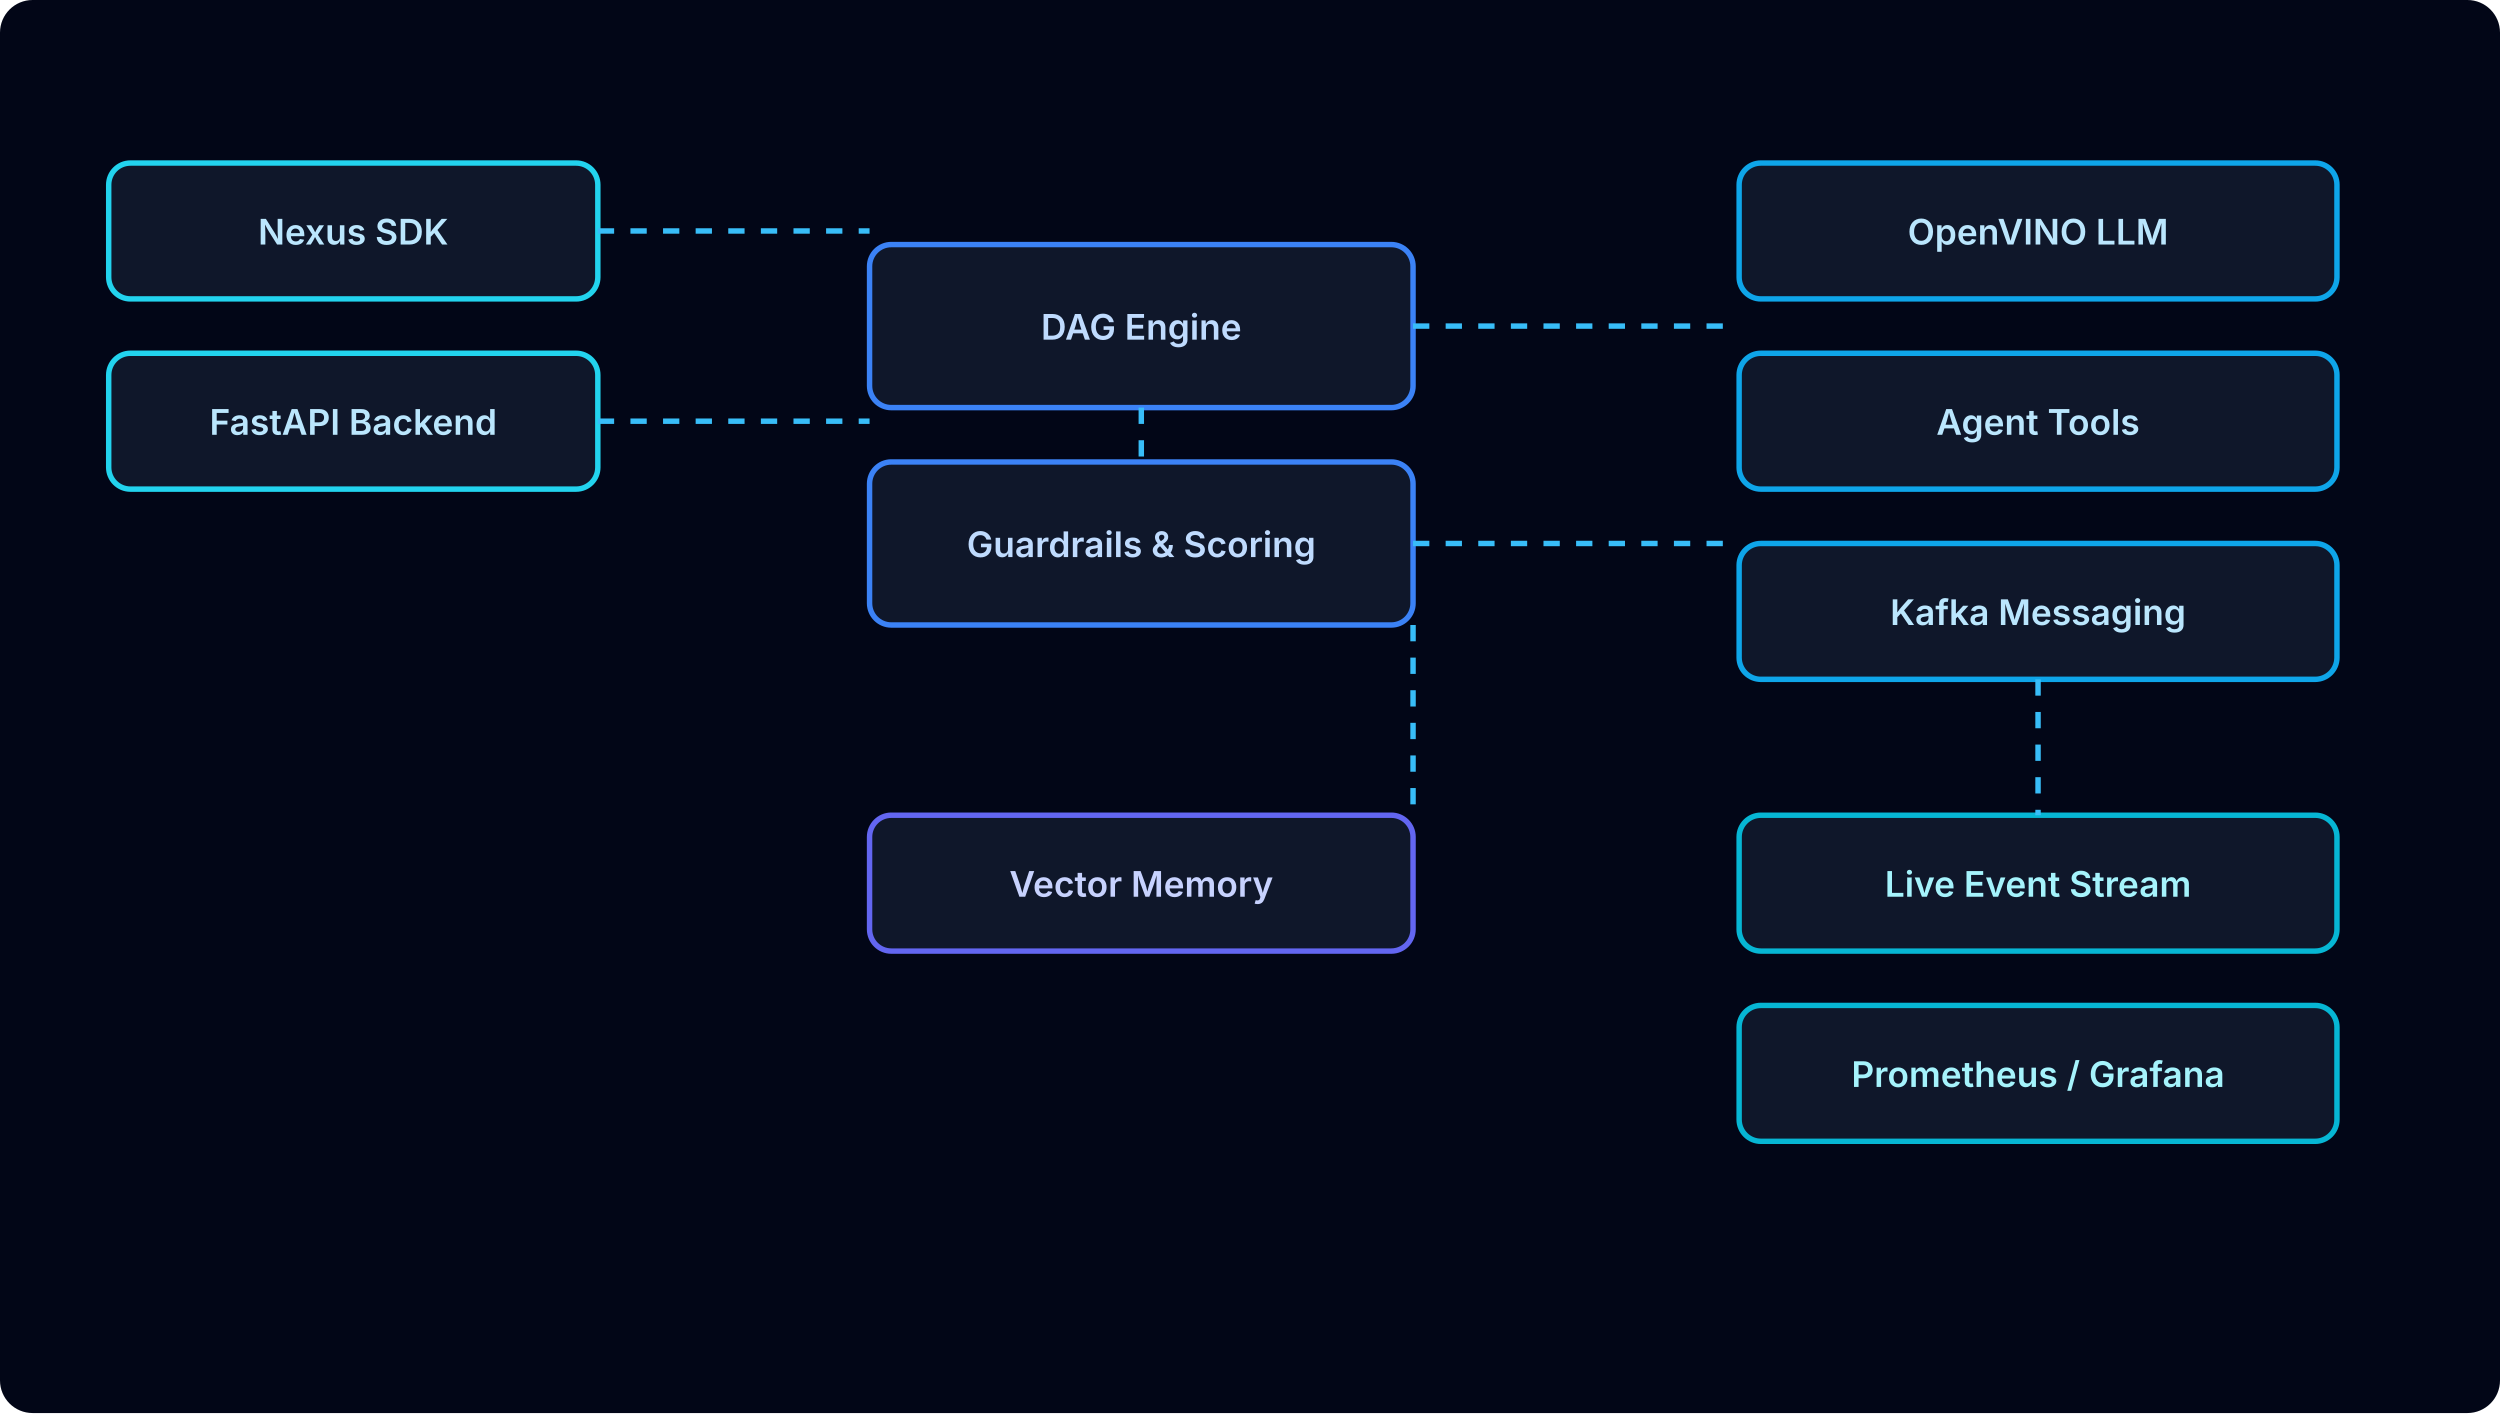
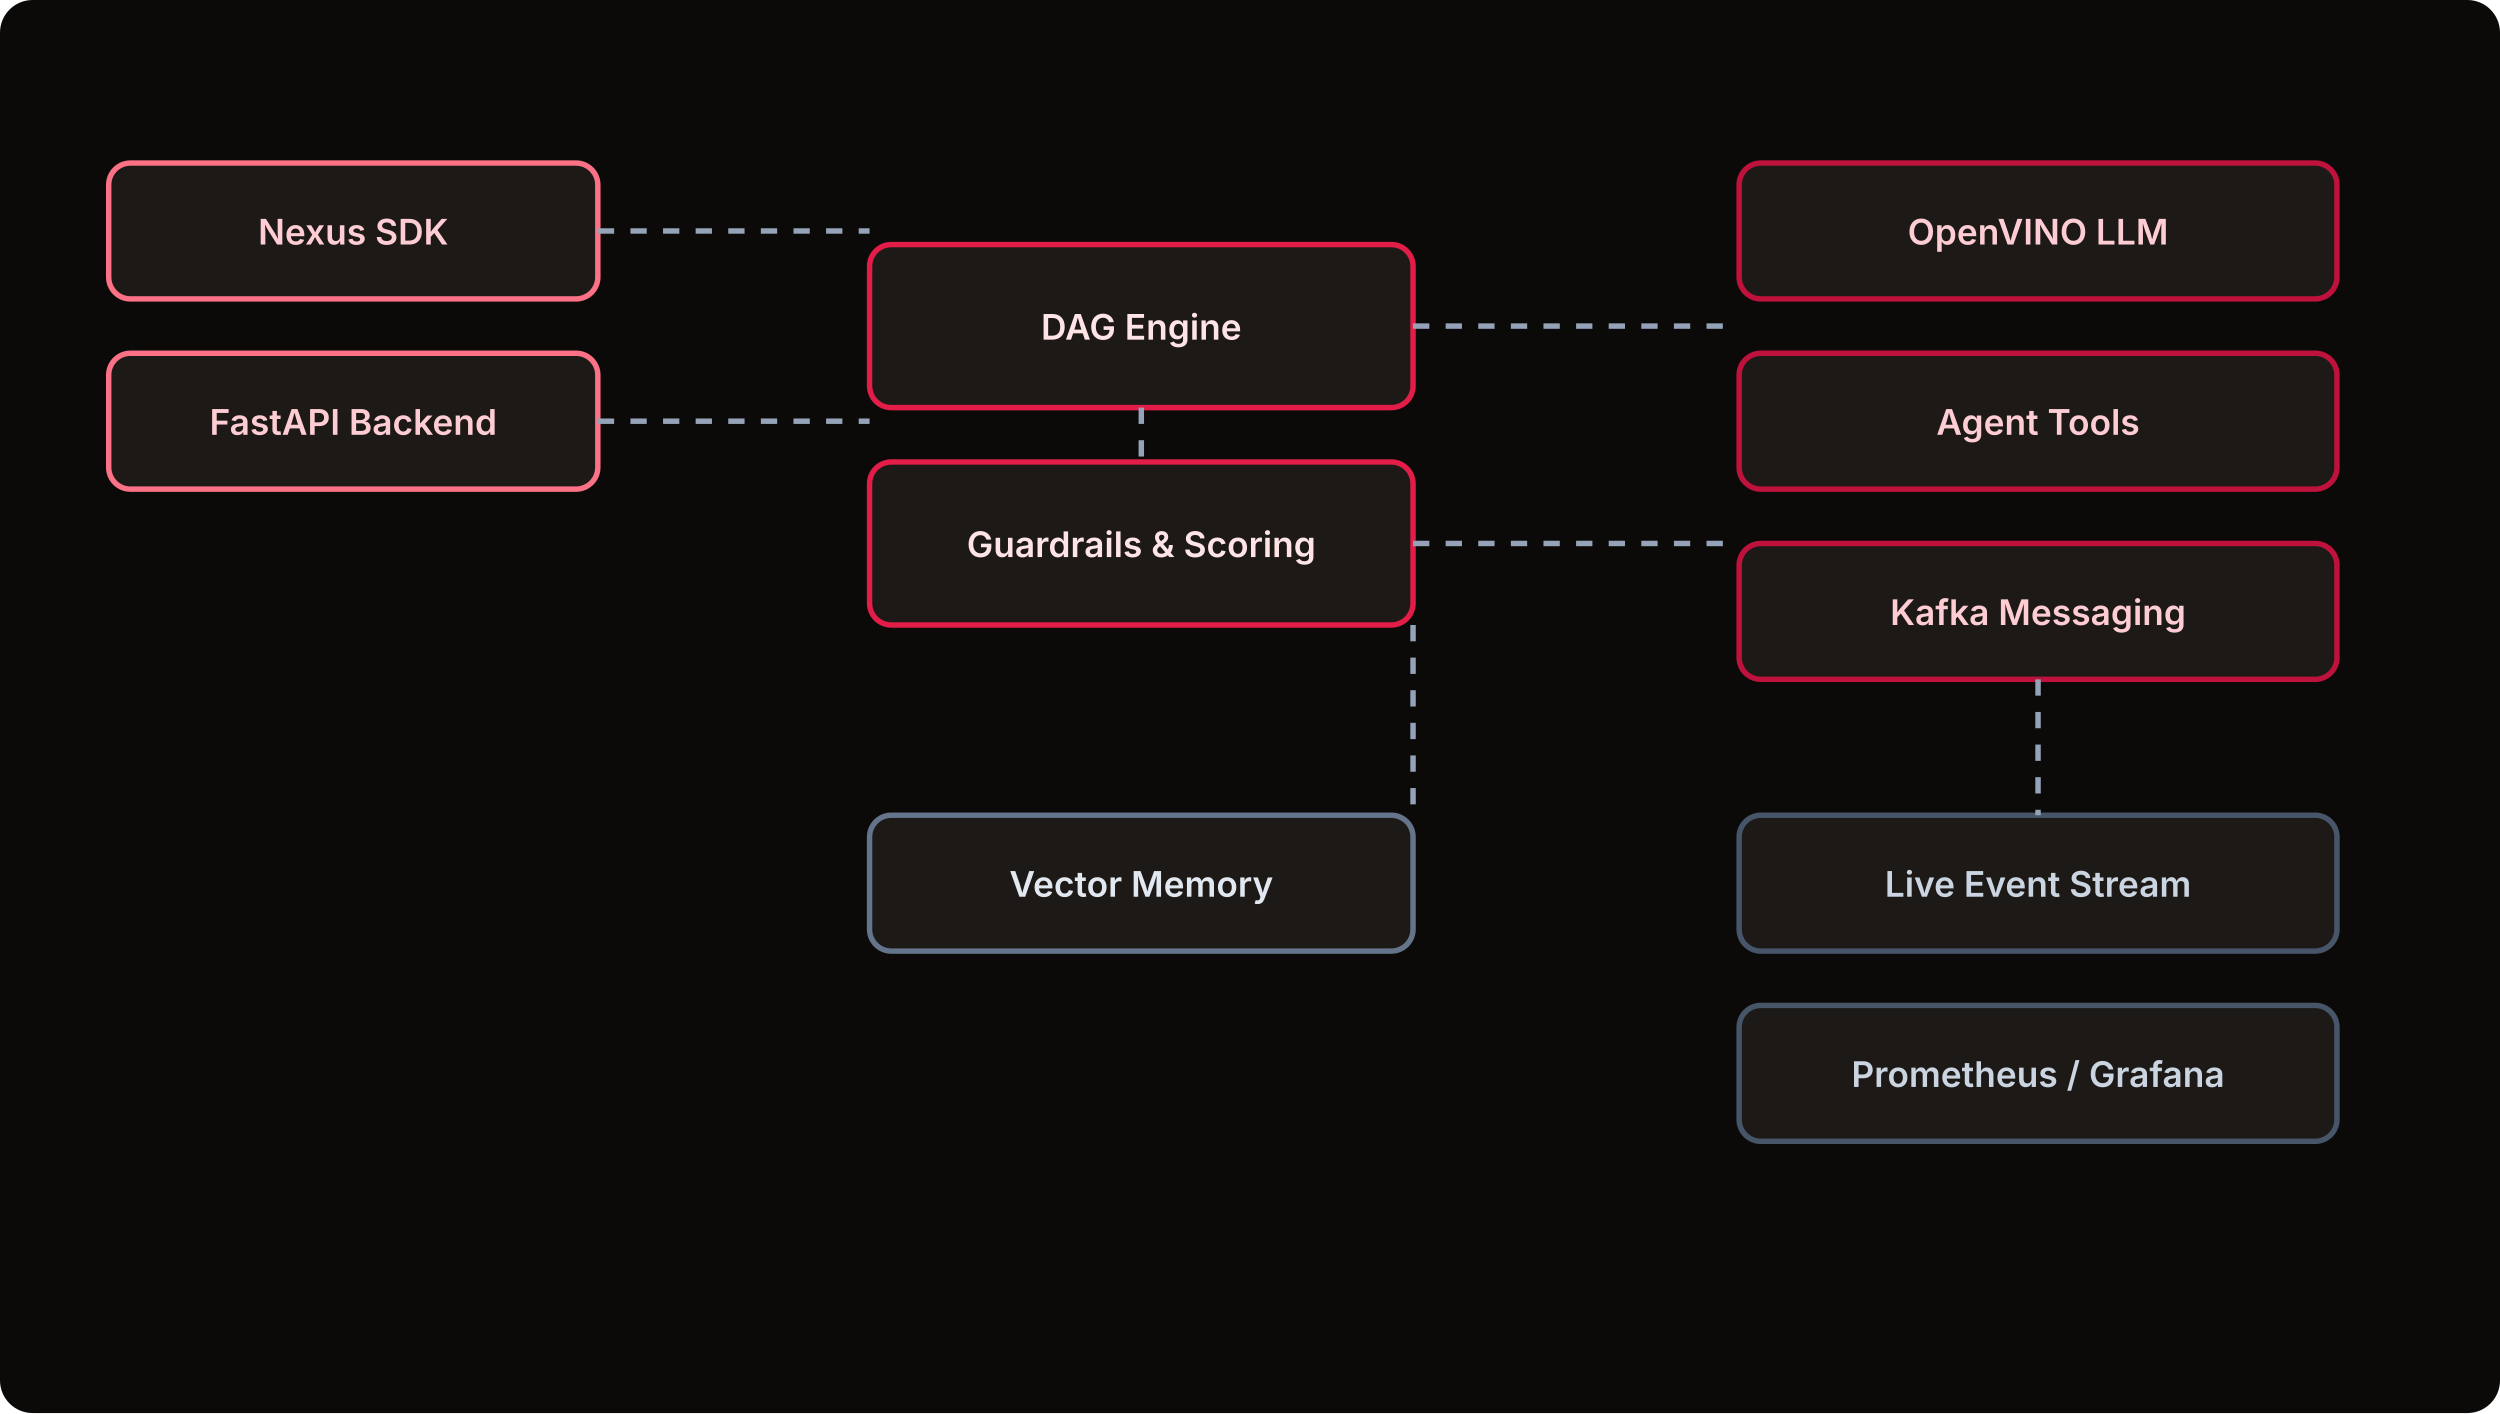
<svg xmlns="http://www.w3.org/2000/svg" width="920" height="520" viewBox="0 0 920 520">
-   <rect x="0" y="0" width="920" height="520" fill="#020617" rx="12" />
-   <rect x="40" y="60" width="180" height="50" rx="8" ry="8" fill="#0f172a" stroke="#22d3ee" stroke-width="2" />
-   <text x="130" y="90" text-anchor="middle" font-family="Inter, system-ui, sans-serif" font-size="13" font-weight="600" fill="#bae6fd">Nexus SDK</text>
-   <rect x="40" y="130" width="180" height="50" rx="8" ry="8" fill="#0f172a" stroke="#22d3ee" stroke-width="2" />
-   <text x="130" y="160" text-anchor="middle" font-family="Inter, system-ui, sans-serif" font-size="13" font-weight="600" fill="#bae6fd">FastAPI Backend</text>
-   <rect x="320" y="90" width="200" height="60" rx="8" ry="8" fill="#0f172a" stroke="#3b82f6" stroke-width="2" />
-   <text x="420" y="125" text-anchor="middle" font-family="Inter, system-ui, sans-serif" font-size="13" font-weight="600" fill="#bfdbfe">DAG Engine</text>
-   <rect x="320" y="170" width="200" height="60" rx="8" ry="8" fill="#0f172a" stroke="#3b82f6" stroke-width="2" />
-   <text x="420" y="205" text-anchor="middle" font-family="Inter, system-ui, sans-serif" font-size="13" font-weight="600" fill="#bfdbfe">Guardrails &amp; Scoring</text>
-   <rect x="640" y="60" width="220" height="50" rx="8" ry="8" fill="#0f172a" stroke="#0ea5e9" stroke-width="2" />
-   <text x="750" y="90" text-anchor="middle" font-family="Inter, system-ui, sans-serif" font-size="13" font-weight="600" fill="#bae6fd">OpenVINO LLM</text>
-   <rect x="640" y="130" width="220" height="50" rx="8" ry="8" fill="#0f172a" stroke="#0ea5e9" stroke-width="2" />
-   <text x="750" y="160" text-anchor="middle" font-family="Inter, system-ui, sans-serif" font-size="13" font-weight="600" fill="#bae6fd">Agent Tools</text>
-   <rect x="640" y="200" width="220" height="50" rx="8" ry="8" fill="#0f172a" stroke="#0ea5e9" stroke-width="2" />
-   <text x="750" y="230" text-anchor="middle" font-family="Inter, system-ui, sans-serif" font-size="13" font-weight="600" fill="#bae6fd">Kafka Messaging</text>
-   <rect x="320" y="300" width="200" height="50" rx="8" ry="8" fill="#0f172a" stroke="#6366f1" stroke-width="2" />
-   <text x="420" y="330" text-anchor="middle" font-family="Inter, system-ui, sans-serif" font-size="13" font-weight="600" fill="#c7d2fe">Vector Memory</text>
-   <rect x="640" y="300" width="220" height="50" rx="8" ry="8" fill="#0f172a" stroke="#06b6d4" stroke-width="2" />
-   <text x="750" y="330" text-anchor="middle" font-family="Inter, system-ui, sans-serif" font-size="13" font-weight="600" fill="#a5f3fc">Live Event Stream</text>
-   <rect x="640" y="370" width="220" height="50" rx="8" ry="8" fill="#0f172a" stroke="#06b6d4" stroke-width="2" />
-   <text x="750" y="400" text-anchor="middle" font-family="Inter, system-ui, sans-serif" font-size="13" font-weight="600" fill="#a5f3fc">Prometheus / Grafana</text>
+   <rect x="0" y="0" width="920" height="520" fill="#0c0a09" rx="12" />
+   <rect x="40" y="60" width="180" height="50" rx="8" ry="8" fill="#1c1917" stroke="#fb7185" stroke-width="2" />
+   <text x="130" y="90" text-anchor="middle" font-family="Inter, system-ui, sans-serif" font-size="13" font-weight="600" fill="#fecdd3">Nexus SDK</text>
+   <rect x="40" y="130" width="180" height="50" rx="8" ry="8" fill="#1c1917" stroke="#fb7185" stroke-width="2" />
+   <text x="130" y="160" text-anchor="middle" font-family="Inter, system-ui, sans-serif" font-size="13" font-weight="600" fill="#fecdd3">FastAPI Backend</text>
+   <rect x="320" y="90" width="200" height="60" rx="8" ry="8" fill="#1c1917" stroke="#e11d48" stroke-width="2" />
+   <text x="420" y="125" text-anchor="middle" font-family="Inter, system-ui, sans-serif" font-size="13" font-weight="600" fill="#ffe4e6">DAG Engine</text>
+   <rect x="320" y="170" width="200" height="60" rx="8" ry="8" fill="#1c1917" stroke="#e11d48" stroke-width="2" />
+   <text x="420" y="205" text-anchor="middle" font-family="Inter, system-ui, sans-serif" font-size="13" font-weight="600" fill="#ffe4e6">Guardrails &amp; Scoring</text>
+   <rect x="640" y="60" width="220" height="50" rx="8" ry="8" fill="#1c1917" stroke="#be123c" stroke-width="2" />
+   <text x="750" y="90" text-anchor="middle" font-family="Inter, system-ui, sans-serif" font-size="13" font-weight="600" fill="#fecdd3">OpenVINO LLM</text>
+   <rect x="640" y="130" width="220" height="50" rx="8" ry="8" fill="#1c1917" stroke="#be123c" stroke-width="2" />
+   <text x="750" y="160" text-anchor="middle" font-family="Inter, system-ui, sans-serif" font-size="13" font-weight="600" fill="#fecdd3">Agent Tools</text>
+   <rect x="640" y="200" width="220" height="50" rx="8" ry="8" fill="#1c1917" stroke="#be123c" stroke-width="2" />
+   <text x="750" y="230" text-anchor="middle" font-family="Inter, system-ui, sans-serif" font-size="13" font-weight="600" fill="#fecdd3">Kafka Messaging</text>
+   <rect x="320" y="300" width="200" height="50" rx="8" ry="8" fill="#1c1917" stroke="#64748b" stroke-width="2" />
+   <text x="420" y="330" text-anchor="middle" font-family="Inter, system-ui, sans-serif" font-size="13" font-weight="600" fill="#e2e8f0">Vector Memory</text>
+   <rect x="640" y="300" width="220" height="50" rx="8" ry="8" fill="#1c1917" stroke="#475569" stroke-width="2" />
+   <text x="750" y="330" text-anchor="middle" font-family="Inter, system-ui, sans-serif" font-size="13" font-weight="600" fill="#cbd5e1">Live Event Stream</text>
+   <rect x="640" y="370" width="220" height="50" rx="8" ry="8" fill="#1c1917" stroke="#475569" stroke-width="2" />
+   <text x="750" y="400" text-anchor="middle" font-family="Inter, system-ui, sans-serif" font-size="13" font-weight="600" fill="#cbd5e1">Prometheus / Grafana</text>
  <style>
    .flow {
      animation: flow 1.6s linear infinite;
    }
    @keyframes flow {
      to { stroke-dashoffset: -24; }
    }
  </style>
-   <g fill="none" stroke="#38bdf8" stroke-width="2" stroke-dasharray="6 6" class="flow">
+   <g fill="none" stroke="#94a3b8" stroke-width="2" stroke-dasharray="6 6" class="flow">
    <path d="M220 85 H320" />
    <path d="M220 155 H320" />
    <path d="M420 150 V170" />
    <path d="M520 120 H640" />
    <path d="M520 200 H640" />
    <path d="M750 250 V300" />
    <path d="M520 230 V300" />
  </g>
</svg>
